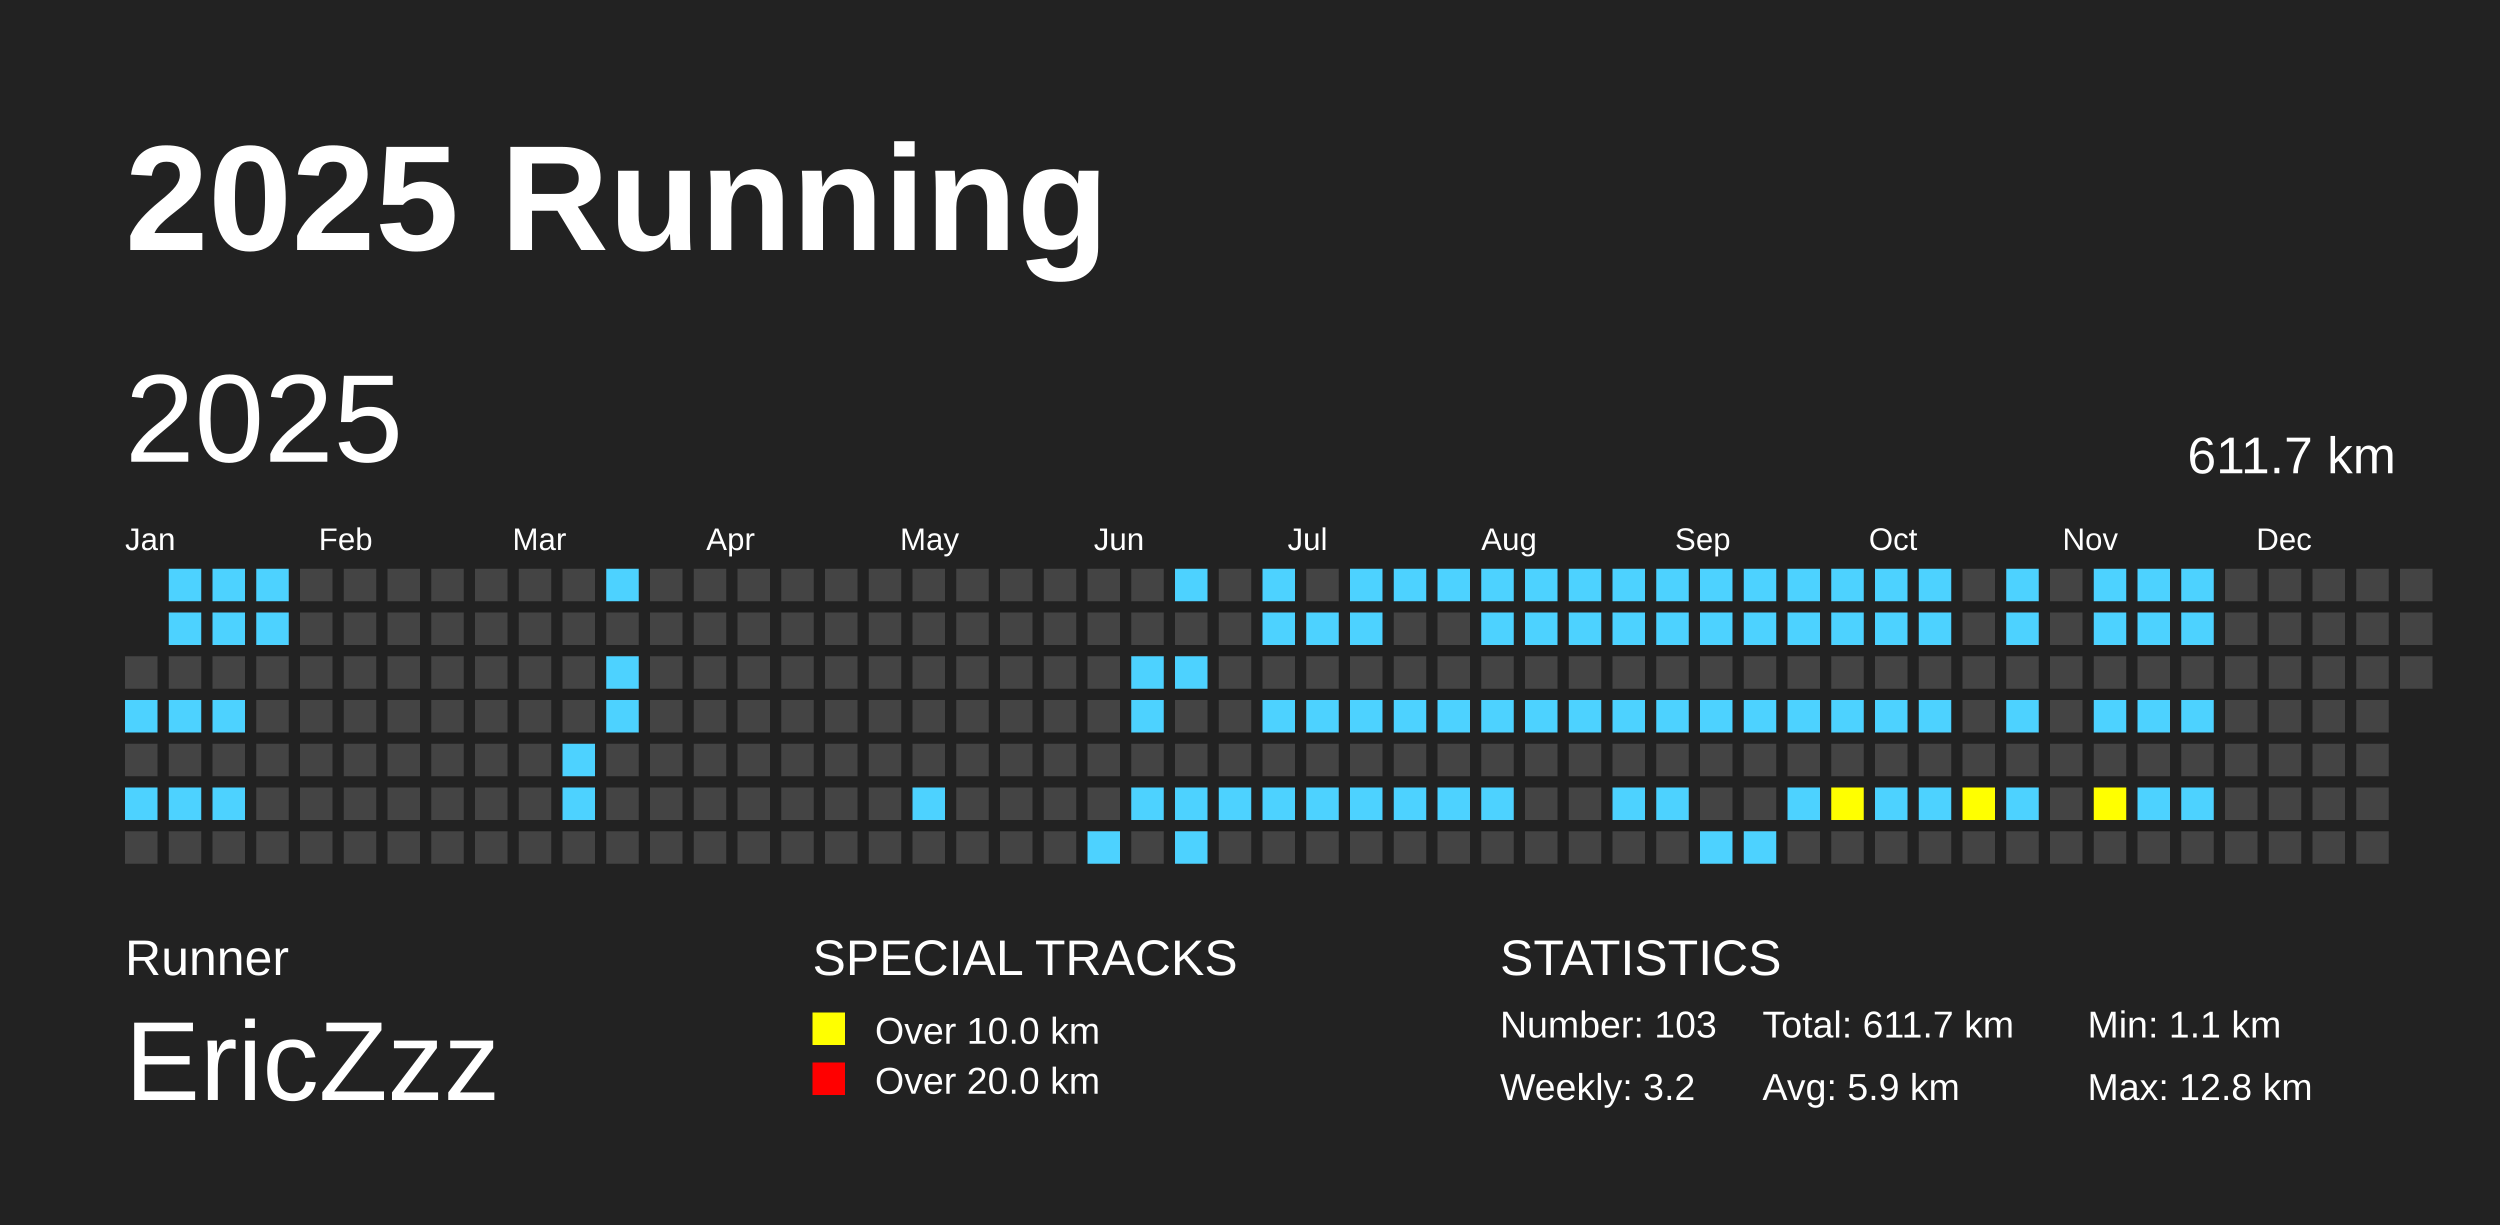
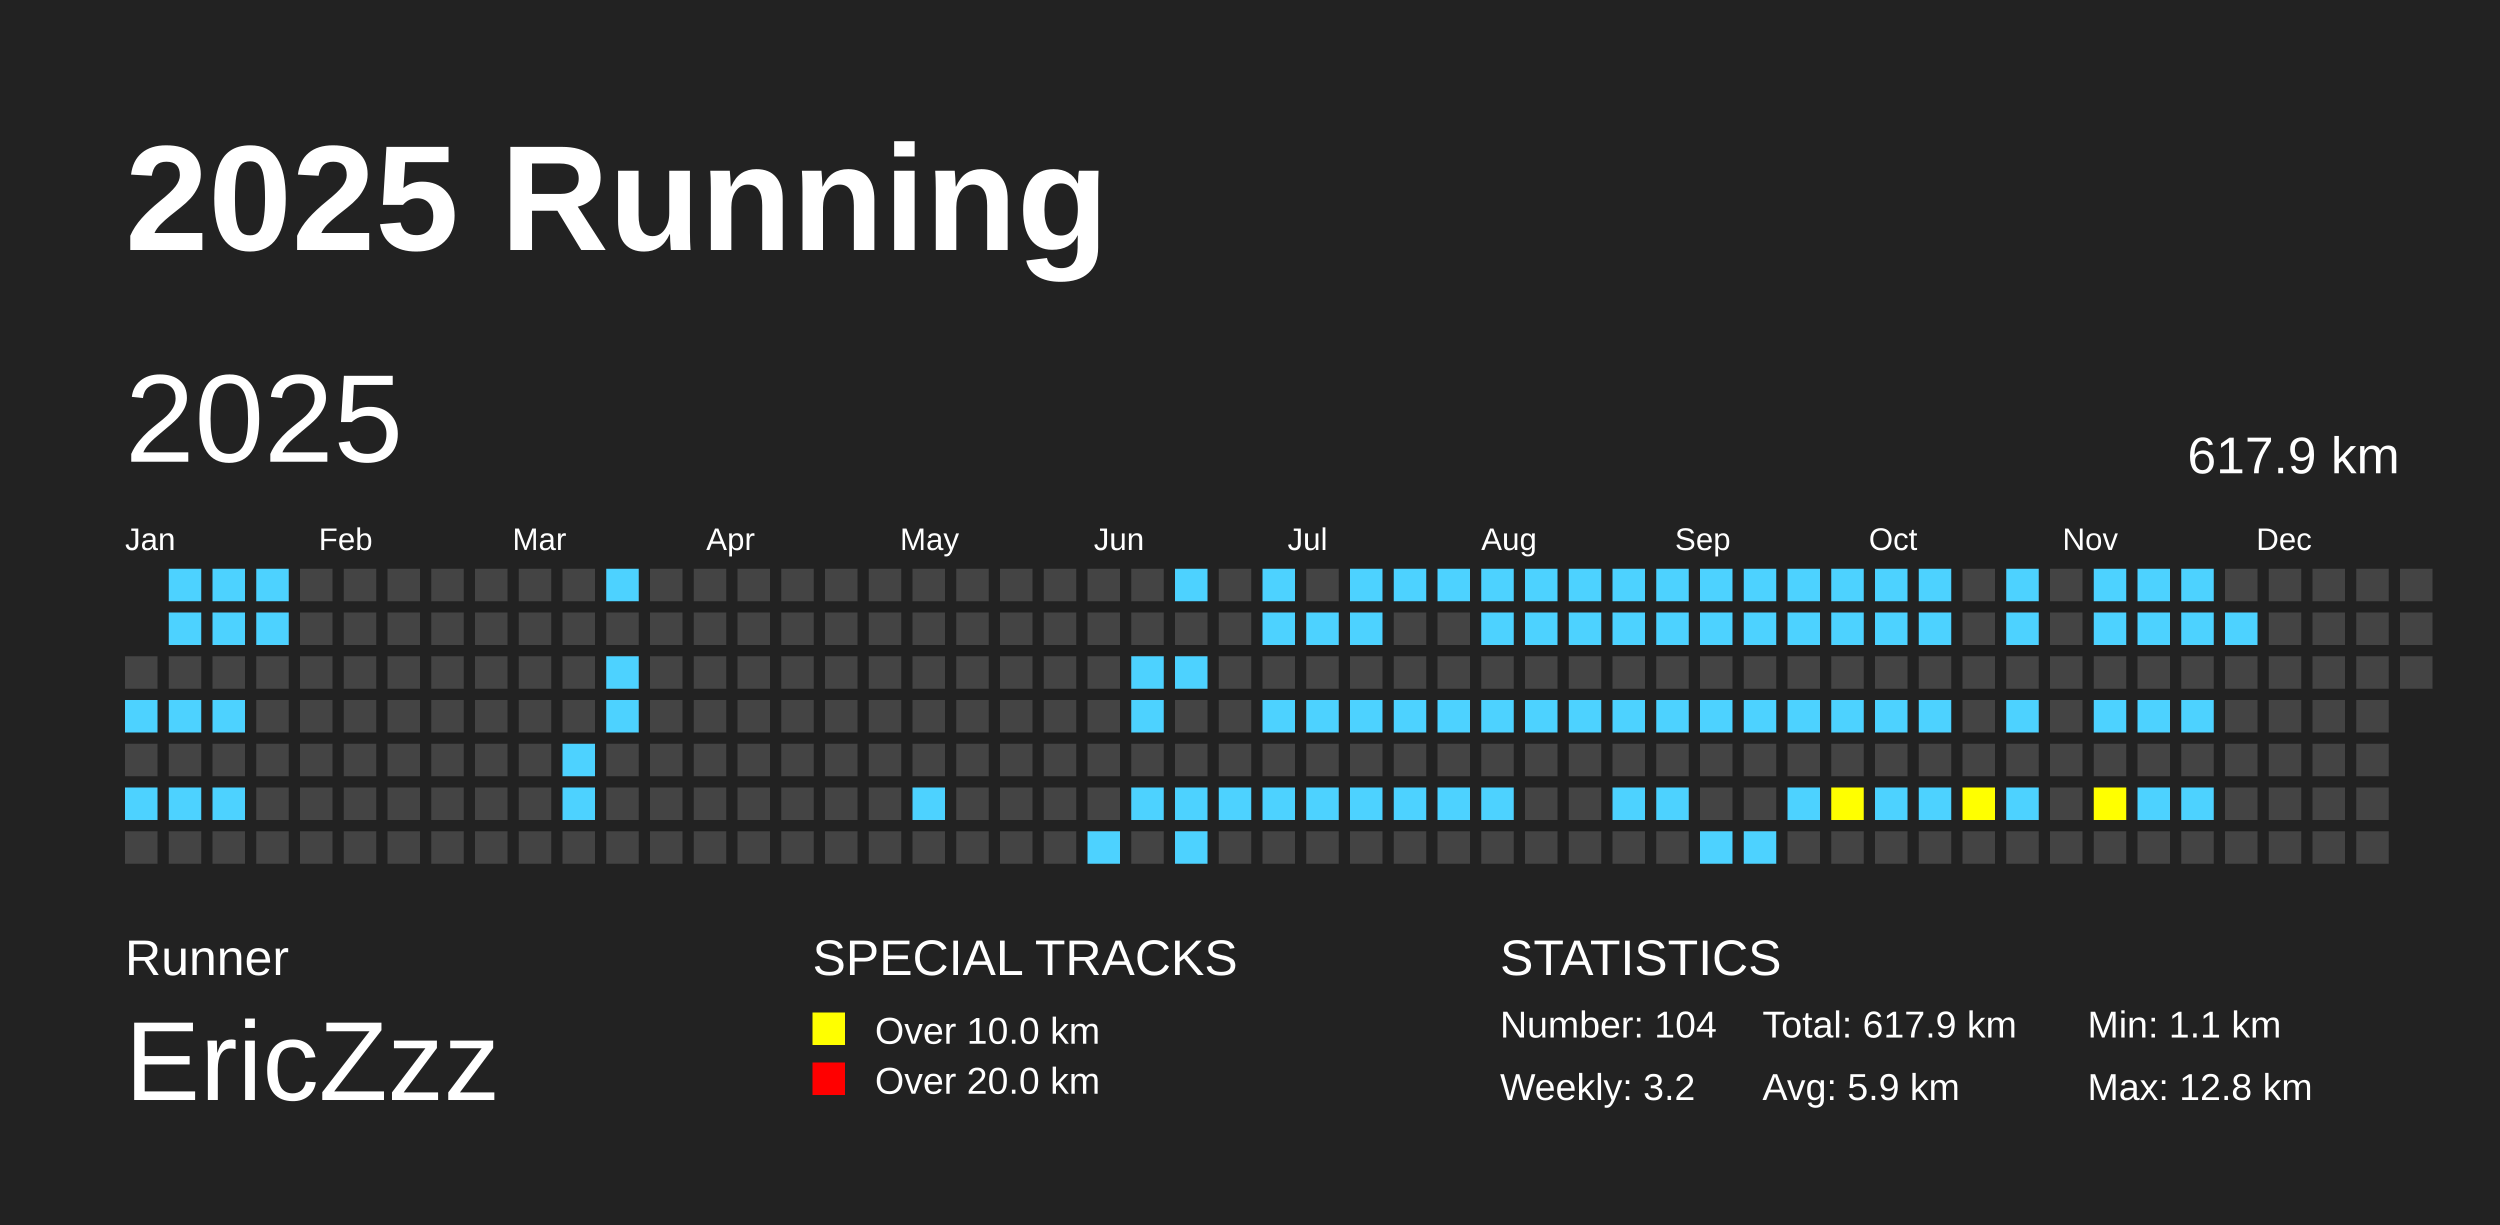
<svg xmlns="http://www.w3.org/2000/svg" baseProfile="full" height="98mm" version="1.1" viewBox="0,0,200,98" width="200mm">
  <defs />
  <rect fill="#222222" height="98" width="200" x="0" y="0" />
  <text fill="#FFFFFF" style="font-size:12px; font-family:Arial; font-weight:bold;" x="10" y="20">2025 Running</text>
  <text fill="#FFFFFF" style="font-size:4px; font-family:Arial" x="10" y="78">Runner</text>
  <text fill="#FFFFFF" style="font-size:9px; font-family:Arial" x="10" y="88">EricZzz</text>
  <text fill="#FFFFFF" style="font-size:4px; font-family:Arial" x="65" y="78">SPECIAL TRACKS</text>
  <rect fill="yellow" height="2.6" width="2.6" x="65" y="81" />
  <text fill="#FFFFFF" style="font-size:3px; font-family:Arial" x="70" y="83.5">Over 10.0 km</text>
  <rect fill="red" height="2.6" width="2.6" x="65" y="85" />
  <text fill="#FFFFFF" style="font-size:3px; font-family:Arial" x="70" y="87.5">Over 20.0 km</text>
  <text fill="#FFFFFF" style="font-size:4px; font-family:Arial" x="120" y="78">STATISTICS</text>
-   <text fill="#FFFFFF" style="font-size:3px; font-family:Arial" x="120" y="83">Number: 103</text>
+   <text fill="#FFFFFF" style="font-size:3px; font-family:Arial" x="120" y="83">Number: 104</text>
  <text fill="#FFFFFF" style="font-size:3px; font-family:Arial" x="120" y="88">Weekly: 3.2</text>
-   <text fill="#FFFFFF" style="font-size:3px; font-family:Arial" x="141" y="83">Total: 611.7 km</text>
+   <text fill="#FFFFFF" style="font-size:3px; font-family:Arial" x="141" y="83">Total: 617.9 km</text>
  <text fill="#FFFFFF" style="font-size:3px; font-family:Arial" x="141" y="88">Avg: 5.9 km</text>
  <text fill="#FFFFFF" style="font-size:3px; font-family:Arial" x="167" y="83">Min: 1.1 km</text>
  <text fill="#FFFFFF" style="font-size:3px; font-family:Arial" x="167" y="88">Max: 12.8 km</text>
  <text dominant-baseline="hanging" fill="#FFFFFF" style="font-size:10.0px; font-family:Arial;" x="10" y="30">2025</text>
-   <text dominant-baseline="hanging" fill="#FFFFFF" style="font-size:4.125px; font-family:Arial;" x="175" y="35">611.7 km</text>
+   <text dominant-baseline="hanging" fill="#FFFFFF" style="font-size:4.125px; font-family:Arial;" x="175" y="35">617.9 km</text>
  <text fill="#FFFFFF" style="font-size:2.5px; font-family:Arial" x="10.0" y="44">Jan</text>
  <text fill="#FFFFFF" style="font-size:2.5px; font-family:Arial" x="25.5" y="44">Feb</text>
  <text fill="#FFFFFF" style="font-size:2.5px; font-family:Arial" x="41.0" y="44">Mar</text>
  <text fill="#FFFFFF" style="font-size:2.5px; font-family:Arial" x="56.5" y="44">Apr</text>
  <text fill="#FFFFFF" style="font-size:2.5px; font-family:Arial" x="72.0" y="44">May</text>
  <text fill="#FFFFFF" style="font-size:2.5px; font-family:Arial" x="87.5" y="44">Jun</text>
  <text fill="#FFFFFF" style="font-size:2.5px; font-family:Arial" x="103.0" y="44">Jul</text>
  <text fill="#FFFFFF" style="font-size:2.5px; font-family:Arial" x="118.5" y="44">Aug</text>
  <text fill="#FFFFFF" style="font-size:2.5px; font-family:Arial" x="134.0" y="44">Sep</text>
  <text fill="#FFFFFF" style="font-size:2.5px; font-family:Arial" x="149.5" y="44">Oct</text>
  <text fill="#FFFFFF" style="font-size:2.5px; font-family:Arial" x="165.0" y="44">Nov</text>
  <text fill="#FFFFFF" style="font-size:2.5px; font-family:Arial" x="180.5" y="44">Dec</text>
  <rect fill="#444444" height="2.6" width="2.6" x="10.0" y="52.5" />
  <rect fill="#4DD2FF" height="2.6" width="2.6" x="10.0" y="56.0" />
  <rect fill="#444444" height="2.6" width="2.6" x="10.0" y="59.5" />
  <rect fill="#4DD2FF" height="2.6" width="2.6" x="10.0" y="63.0" />
  <rect fill="#444444" height="2.6" width="2.6" x="10.0" y="66.5" />
  <rect fill="#4DD2FF" height="2.6" width="2.6" x="13.5" y="45.5" />
  <rect fill="#4DD2FF" height="2.6" width="2.6" x="13.5" y="49.0" />
  <rect fill="#444444" height="2.6" width="2.6" x="13.5" y="52.5" />
  <rect fill="#4DD2FF" height="2.6" width="2.6" x="13.5" y="56.0" />
  <rect fill="#444444" height="2.6" width="2.6" x="13.5" y="59.5" />
  <rect fill="#4DD2FF" height="2.6" width="2.6" x="13.5" y="63.0" />
  <rect fill="#444444" height="2.6" width="2.6" x="13.5" y="66.5" />
  <rect fill="#4DD2FF" height="2.6" width="2.6" x="17.0" y="45.5" />
  <rect fill="#4DD2FF" height="2.6" width="2.6" x="17.0" y="49.0" />
  <rect fill="#444444" height="2.6" width="2.6" x="17.0" y="52.5" />
  <rect fill="#4DD2FF" height="2.6" width="2.6" x="17.0" y="56.0" />
  <rect fill="#444444" height="2.6" width="2.6" x="17.0" y="59.5" />
  <rect fill="#4DD2FF" height="2.6" width="2.6" x="17.0" y="63.0" />
  <rect fill="#444444" height="2.6" width="2.6" x="17.0" y="66.5" />
  <rect fill="#4DD2FF" height="2.6" width="2.6" x="20.5" y="45.5" />
  <rect fill="#4DD2FF" height="2.6" width="2.6" x="20.5" y="49.0" />
  <rect fill="#444444" height="2.6" width="2.6" x="20.5" y="52.5" />
  <rect fill="#444444" height="2.6" width="2.6" x="20.5" y="56.0" />
  <rect fill="#444444" height="2.6" width="2.6" x="20.5" y="59.5" />
  <rect fill="#444444" height="2.6" width="2.6" x="20.5" y="63.0" />
  <rect fill="#444444" height="2.6" width="2.6" x="20.5" y="66.5" />
  <rect fill="#444444" height="2.6" width="2.6" x="24.0" y="45.5" />
  <rect fill="#444444" height="2.6" width="2.6" x="24.0" y="49.0" />
  <rect fill="#444444" height="2.6" width="2.6" x="24.0" y="52.5" />
  <rect fill="#444444" height="2.6" width="2.6" x="24.0" y="56.0" />
  <rect fill="#444444" height="2.6" width="2.6" x="24.0" y="59.5" />
  <rect fill="#444444" height="2.6" width="2.6" x="24.0" y="63.0" />
  <rect fill="#444444" height="2.6" width="2.6" x="24.0" y="66.5" />
  <rect fill="#444444" height="2.6" width="2.6" x="27.5" y="45.5" />
  <rect fill="#444444" height="2.6" width="2.6" x="27.5" y="49.0" />
  <rect fill="#444444" height="2.6" width="2.6" x="27.5" y="52.5" />
  <rect fill="#444444" height="2.6" width="2.6" x="27.5" y="56.0" />
  <rect fill="#444444" height="2.6" width="2.6" x="27.5" y="59.5" />
  <rect fill="#444444" height="2.6" width="2.6" x="27.5" y="63.0" />
  <rect fill="#444444" height="2.6" width="2.6" x="27.5" y="66.5" />
  <rect fill="#444444" height="2.6" width="2.6" x="31.0" y="45.5" />
  <rect fill="#444444" height="2.6" width="2.6" x="31.0" y="49.0" />
  <rect fill="#444444" height="2.6" width="2.6" x="31.0" y="52.5" />
  <rect fill="#444444" height="2.6" width="2.6" x="31.0" y="56.0" />
  <rect fill="#444444" height="2.6" width="2.6" x="31.0" y="59.5" />
  <rect fill="#444444" height="2.6" width="2.6" x="31.0" y="63.0" />
  <rect fill="#444444" height="2.6" width="2.6" x="31.0" y="66.5" />
  <rect fill="#444444" height="2.6" width="2.6" x="34.5" y="45.5" />
  <rect fill="#444444" height="2.6" width="2.6" x="34.5" y="49.0" />
  <rect fill="#444444" height="2.6" width="2.6" x="34.5" y="52.5" />
  <rect fill="#444444" height="2.6" width="2.6" x="34.5" y="56.0" />
  <rect fill="#444444" height="2.6" width="2.6" x="34.5" y="59.5" />
  <rect fill="#444444" height="2.6" width="2.6" x="34.5" y="63.0" />
  <rect fill="#444444" height="2.6" width="2.6" x="34.5" y="66.5" />
  <rect fill="#444444" height="2.6" width="2.6" x="38.0" y="45.5" />
  <rect fill="#444444" height="2.6" width="2.6" x="38.0" y="49.0" />
  <rect fill="#444444" height="2.6" width="2.6" x="38.0" y="52.5" />
  <rect fill="#444444" height="2.6" width="2.6" x="38.0" y="56.0" />
  <rect fill="#444444" height="2.6" width="2.6" x="38.0" y="59.5" />
  <rect fill="#444444" height="2.6" width="2.6" x="38.0" y="63.0" />
  <rect fill="#444444" height="2.6" width="2.6" x="38.0" y="66.5" />
  <rect fill="#444444" height="2.6" width="2.6" x="41.5" y="45.5" />
  <rect fill="#444444" height="2.6" width="2.6" x="41.5" y="49.0" />
  <rect fill="#444444" height="2.6" width="2.6" x="41.5" y="52.5" />
  <rect fill="#444444" height="2.6" width="2.6" x="41.5" y="56.0" />
  <rect fill="#444444" height="2.6" width="2.6" x="41.5" y="59.5" />
  <rect fill="#444444" height="2.6" width="2.6" x="41.5" y="63.0" />
  <rect fill="#444444" height="2.6" width="2.6" x="41.5" y="66.5" />
  <rect fill="#444444" height="2.6" width="2.6" x="45.0" y="45.5" />
  <rect fill="#444444" height="2.6" width="2.6" x="45.0" y="49.0" />
  <rect fill="#444444" height="2.6" width="2.6" x="45.0" y="52.5" />
  <rect fill="#444444" height="2.6" width="2.6" x="45.0" y="56.0" />
  <rect fill="#4DD2FF" height="2.6" width="2.6" x="45.0" y="59.5" />
  <rect fill="#4DD2FF" height="2.6" width="2.6" x="45.0" y="63.0" />
  <rect fill="#444444" height="2.6" width="2.6" x="45.0" y="66.5" />
  <rect fill="#4DD2FF" height="2.6" width="2.6" x="48.5" y="45.5" />
  <rect fill="#444444" height="2.6" width="2.6" x="48.5" y="49.0" />
  <rect fill="#4DD2FF" height="2.6" width="2.6" x="48.5" y="52.5" />
  <rect fill="#4DD2FF" height="2.6" width="2.6" x="48.5" y="56.0" />
  <rect fill="#444444" height="2.6" width="2.6" x="48.5" y="59.5" />
  <rect fill="#444444" height="2.6" width="2.6" x="48.5" y="63.0" />
  <rect fill="#444444" height="2.6" width="2.6" x="48.5" y="66.5" />
  <rect fill="#444444" height="2.6" width="2.6" x="52.0" y="45.5" />
  <rect fill="#444444" height="2.6" width="2.6" x="52.0" y="49.0" />
  <rect fill="#444444" height="2.6" width="2.6" x="52.0" y="52.5" />
  <rect fill="#444444" height="2.6" width="2.6" x="52.0" y="56.0" />
  <rect fill="#444444" height="2.6" width="2.6" x="52.0" y="59.5" />
  <rect fill="#444444" height="2.6" width="2.6" x="52.0" y="63.0" />
  <rect fill="#444444" height="2.6" width="2.6" x="52.0" y="66.5" />
  <rect fill="#444444" height="2.6" width="2.6" x="55.5" y="45.5" />
  <rect fill="#444444" height="2.6" width="2.6" x="55.5" y="49.0" />
  <rect fill="#444444" height="2.6" width="2.6" x="55.5" y="52.5" />
  <rect fill="#444444" height="2.6" width="2.6" x="55.5" y="56.0" />
  <rect fill="#444444" height="2.6" width="2.6" x="55.5" y="59.5" />
  <rect fill="#444444" height="2.6" width="2.6" x="55.5" y="63.0" />
  <rect fill="#444444" height="2.6" width="2.6" x="55.5" y="66.5" />
  <rect fill="#444444" height="2.6" width="2.6" x="59.0" y="45.5" />
  <rect fill="#444444" height="2.6" width="2.6" x="59.0" y="49.0" />
  <rect fill="#444444" height="2.6" width="2.6" x="59.0" y="52.5" />
  <rect fill="#444444" height="2.6" width="2.6" x="59.0" y="56.0" />
  <rect fill="#444444" height="2.6" width="2.6" x="59.0" y="59.5" />
  <rect fill="#444444" height="2.6" width="2.6" x="59.0" y="63.0" />
  <rect fill="#444444" height="2.6" width="2.6" x="59.0" y="66.5" />
  <rect fill="#444444" height="2.6" width="2.6" x="62.5" y="45.5" />
  <rect fill="#444444" height="2.6" width="2.6" x="62.5" y="49.0" />
  <rect fill="#444444" height="2.6" width="2.6" x="62.5" y="52.5" />
  <rect fill="#444444" height="2.6" width="2.6" x="62.5" y="56.0" />
  <rect fill="#444444" height="2.6" width="2.6" x="62.5" y="59.5" />
  <rect fill="#444444" height="2.6" width="2.6" x="62.5" y="63.0" />
  <rect fill="#444444" height="2.6" width="2.6" x="62.5" y="66.5" />
  <rect fill="#444444" height="2.6" width="2.6" x="66.0" y="45.5" />
  <rect fill="#444444" height="2.6" width="2.6" x="66.0" y="49.0" />
  <rect fill="#444444" height="2.6" width="2.6" x="66.0" y="52.5" />
  <rect fill="#444444" height="2.6" width="2.6" x="66.0" y="56.0" />
  <rect fill="#444444" height="2.6" width="2.6" x="66.0" y="59.5" />
  <rect fill="#444444" height="2.6" width="2.6" x="66.0" y="63.0" />
  <rect fill="#444444" height="2.6" width="2.6" x="66.0" y="66.5" />
  <rect fill="#444444" height="2.6" width="2.6" x="69.5" y="45.5" />
  <rect fill="#444444" height="2.6" width="2.6" x="69.5" y="49.0" />
  <rect fill="#444444" height="2.6" width="2.6" x="69.5" y="52.5" />
  <rect fill="#444444" height="2.6" width="2.6" x="69.5" y="56.0" />
  <rect fill="#444444" height="2.6" width="2.6" x="69.5" y="59.5" />
  <rect fill="#444444" height="2.6" width="2.6" x="69.5" y="63.0" />
  <rect fill="#444444" height="2.6" width="2.6" x="69.5" y="66.5" />
  <rect fill="#444444" height="2.6" width="2.6" x="73.0" y="45.5" />
  <rect fill="#444444" height="2.6" width="2.6" x="73.0" y="49.0" />
  <rect fill="#444444" height="2.6" width="2.6" x="73.0" y="52.5" />
  <rect fill="#444444" height="2.6" width="2.6" x="73.0" y="56.0" />
  <rect fill="#444444" height="2.6" width="2.6" x="73.0" y="59.5" />
  <rect fill="#4DD2FF" height="2.6" width="2.6" x="73.0" y="63.0" />
  <rect fill="#444444" height="2.6" width="2.6" x="73.0" y="66.5" />
  <rect fill="#444444" height="2.6" width="2.6" x="76.5" y="45.5" />
  <rect fill="#444444" height="2.6" width="2.6" x="76.5" y="49.0" />
  <rect fill="#444444" height="2.6" width="2.6" x="76.5" y="52.5" />
  <rect fill="#444444" height="2.6" width="2.6" x="76.5" y="56.0" />
  <rect fill="#444444" height="2.6" width="2.6" x="76.5" y="59.5" />
  <rect fill="#444444" height="2.6" width="2.6" x="76.5" y="63.0" />
  <rect fill="#444444" height="2.6" width="2.6" x="76.5" y="66.5" />
  <rect fill="#444444" height="2.6" width="2.6" x="80.0" y="45.5" />
  <rect fill="#444444" height="2.6" width="2.6" x="80.0" y="49.0" />
  <rect fill="#444444" height="2.6" width="2.6" x="80.0" y="52.5" />
  <rect fill="#444444" height="2.6" width="2.6" x="80.0" y="56.0" />
  <rect fill="#444444" height="2.6" width="2.6" x="80.0" y="59.5" />
  <rect fill="#444444" height="2.6" width="2.6" x="80.0" y="63.0" />
  <rect fill="#444444" height="2.6" width="2.6" x="80.0" y="66.5" />
  <rect fill="#444444" height="2.6" width="2.6" x="83.5" y="45.5" />
  <rect fill="#444444" height="2.6" width="2.6" x="83.5" y="49.0" />
  <rect fill="#444444" height="2.6" width="2.6" x="83.5" y="52.5" />
  <rect fill="#444444" height="2.6" width="2.6" x="83.5" y="56.0" />
  <rect fill="#444444" height="2.6" width="2.6" x="83.5" y="59.5" />
  <rect fill="#444444" height="2.6" width="2.6" x="83.5" y="63.0" />
  <rect fill="#444444" height="2.6" width="2.6" x="83.5" y="66.5" />
  <rect fill="#444444" height="2.6" width="2.6" x="87.0" y="45.5" />
  <rect fill="#444444" height="2.6" width="2.6" x="87.0" y="49.0" />
  <rect fill="#444444" height="2.6" width="2.6" x="87.0" y="52.5" />
  <rect fill="#444444" height="2.6" width="2.6" x="87.0" y="56.0" />
  <rect fill="#444444" height="2.6" width="2.6" x="87.0" y="59.5" />
  <rect fill="#444444" height="2.6" width="2.6" x="87.0" y="63.0" />
  <rect fill="#4DD2FF" height="2.6" width="2.6" x="87.0" y="66.5" />
  <rect fill="#444444" height="2.6" width="2.6" x="90.5" y="45.5" />
  <rect fill="#444444" height="2.6" width="2.6" x="90.5" y="49.0" />
  <rect fill="#4DD2FF" height="2.6" width="2.6" x="90.5" y="52.5" />
  <rect fill="#4DD2FF" height="2.6" width="2.6" x="90.5" y="56.0" />
  <rect fill="#444444" height="2.6" width="2.6" x="90.5" y="59.5" />
  <rect fill="#4DD2FF" height="2.6" width="2.6" x="90.5" y="63.0" />
  <rect fill="#444444" height="2.6" width="2.6" x="90.5" y="66.5" />
  <rect fill="#4DD2FF" height="2.6" width="2.6" x="94.0" y="45.5" />
  <rect fill="#444444" height="2.6" width="2.6" x="94.0" y="49.0" />
  <rect fill="#4DD2FF" height="2.6" width="2.6" x="94.0" y="52.5" />
  <rect fill="#444444" height="2.6" width="2.6" x="94.0" y="56.0" />
  <rect fill="#444444" height="2.6" width="2.6" x="94.0" y="59.5" />
  <rect fill="#4DD2FF" height="2.6" width="2.6" x="94.0" y="63.0" />
  <rect fill="#4DD2FF" height="2.6" width="2.6" x="94.0" y="66.5" />
  <rect fill="#444444" height="2.6" width="2.6" x="97.5" y="45.5" />
  <rect fill="#444444" height="2.6" width="2.6" x="97.5" y="49.0" />
  <rect fill="#444444" height="2.6" width="2.6" x="97.5" y="52.5" />
  <rect fill="#444444" height="2.6" width="2.6" x="97.5" y="56.0" />
  <rect fill="#444444" height="2.6" width="2.6" x="97.5" y="59.5" />
  <rect fill="#4DD2FF" height="2.6" width="2.6" x="97.5" y="63.0" />
  <rect fill="#444444" height="2.6" width="2.6" x="97.5" y="66.5" />
  <rect fill="#4DD2FF" height="2.6" width="2.6" x="101.0" y="45.5" />
  <rect fill="#4DD2FF" height="2.6" width="2.6" x="101.0" y="49.0" />
  <rect fill="#444444" height="2.6" width="2.6" x="101.0" y="52.5" />
  <rect fill="#4DD2FF" height="2.6" width="2.6" x="101.0" y="56.0" />
  <rect fill="#444444" height="2.6" width="2.6" x="101.0" y="59.5" />
  <rect fill="#4DD2FF" height="2.6" width="2.6" x="101.0" y="63.0" />
  <rect fill="#444444" height="2.6" width="2.6" x="101.0" y="66.5" />
  <rect fill="#444444" height="2.6" width="2.6" x="104.5" y="45.5" />
  <rect fill="#4DD2FF" height="2.6" width="2.6" x="104.5" y="49.0" />
  <rect fill="#444444" height="2.6" width="2.6" x="104.5" y="52.5" />
  <rect fill="#4DD2FF" height="2.6" width="2.6" x="104.5" y="56.0" />
  <rect fill="#444444" height="2.6" width="2.6" x="104.5" y="59.5" />
  <rect fill="#4DD2FF" height="2.6" width="2.6" x="104.5" y="63.0" />
  <rect fill="#444444" height="2.6" width="2.6" x="104.5" y="66.5" />
  <rect fill="#4DD2FF" height="2.6" width="2.6" x="108.0" y="45.5" />
  <rect fill="#4DD2FF" height="2.6" width="2.6" x="108.0" y="49.0" />
  <rect fill="#444444" height="2.6" width="2.6" x="108.0" y="52.5" />
  <rect fill="#4DD2FF" height="2.6" width="2.6" x="108.0" y="56.0" />
  <rect fill="#444444" height="2.6" width="2.6" x="108.0" y="59.5" />
  <rect fill="#4DD2FF" height="2.6" width="2.6" x="108.0" y="63.0" />
  <rect fill="#444444" height="2.6" width="2.6" x="108.0" y="66.5" />
  <rect fill="#4DD2FF" height="2.6" width="2.6" x="111.5" y="45.5" />
  <rect fill="#444444" height="2.6" width="2.6" x="111.5" y="49.0" />
  <rect fill="#444444" height="2.6" width="2.6" x="111.5" y="52.5" />
  <rect fill="#4DD2FF" height="2.6" width="2.6" x="111.5" y="56.0" />
  <rect fill="#444444" height="2.6" width="2.6" x="111.5" y="59.5" />
  <rect fill="#4DD2FF" height="2.6" width="2.6" x="111.5" y="63.0" />
  <rect fill="#444444" height="2.6" width="2.6" x="111.5" y="66.5" />
  <rect fill="#4DD2FF" height="2.6" width="2.6" x="115.0" y="45.5" />
  <rect fill="#444444" height="2.6" width="2.6" x="115.0" y="49.0" />
  <rect fill="#444444" height="2.6" width="2.6" x="115.0" y="52.5" />
  <rect fill="#4DD2FF" height="2.6" width="2.6" x="115.0" y="56.0" />
  <rect fill="#444444" height="2.6" width="2.6" x="115.0" y="59.5" />
  <rect fill="#4DD2FF" height="2.6" width="2.6" x="115.0" y="63.0" />
  <rect fill="#444444" height="2.6" width="2.6" x="115.0" y="66.5" />
  <rect fill="#4DD2FF" height="2.6" width="2.6" x="118.5" y="45.5" />
  <rect fill="#4DD2FF" height="2.6" width="2.6" x="118.5" y="49.0" />
  <rect fill="#444444" height="2.6" width="2.6" x="118.5" y="52.5" />
  <rect fill="#4DD2FF" height="2.6" width="2.6" x="118.5" y="56.0" />
  <rect fill="#444444" height="2.6" width="2.6" x="118.5" y="59.5" />
  <rect fill="#4DD2FF" height="2.6" width="2.6" x="118.5" y="63.0" />
  <rect fill="#444444" height="2.6" width="2.6" x="118.5" y="66.5" />
  <rect fill="#4DD2FF" height="2.6" width="2.6" x="122.0" y="45.5" />
  <rect fill="#4DD2FF" height="2.6" width="2.6" x="122.0" y="49.0" />
  <rect fill="#444444" height="2.6" width="2.6" x="122.0" y="52.5" />
  <rect fill="#4DD2FF" height="2.6" width="2.6" x="122.0" y="56.0" />
  <rect fill="#444444" height="2.6" width="2.6" x="122.0" y="59.5" />
  <rect fill="#444444" height="2.6" width="2.6" x="122.0" y="63.0" />
  <rect fill="#444444" height="2.6" width="2.6" x="122.0" y="66.5" />
  <rect fill="#4DD2FF" height="2.6" width="2.6" x="125.5" y="45.5" />
  <rect fill="#4DD2FF" height="2.6" width="2.6" x="125.5" y="49.0" />
  <rect fill="#444444" height="2.6" width="2.6" x="125.5" y="52.5" />
  <rect fill="#4DD2FF" height="2.6" width="2.6" x="125.5" y="56.0" />
  <rect fill="#444444" height="2.6" width="2.6" x="125.5" y="59.5" />
  <rect fill="#444444" height="2.6" width="2.6" x="125.5" y="63.0" />
  <rect fill="#444444" height="2.6" width="2.6" x="125.5" y="66.5" />
  <rect fill="#4DD2FF" height="2.6" width="2.6" x="129.0" y="45.5" />
  <rect fill="#4DD2FF" height="2.6" width="2.6" x="129.0" y="49.0" />
  <rect fill="#444444" height="2.6" width="2.6" x="129.0" y="52.5" />
  <rect fill="#4DD2FF" height="2.6" width="2.6" x="129.0" y="56.0" />
  <rect fill="#444444" height="2.6" width="2.6" x="129.0" y="59.5" />
  <rect fill="#4DD2FF" height="2.6" width="2.6" x="129.0" y="63.0" />
  <rect fill="#444444" height="2.6" width="2.6" x="129.0" y="66.5" />
  <rect fill="#4DD2FF" height="2.6" width="2.6" x="132.5" y="45.5" />
  <rect fill="#4DD2FF" height="2.6" width="2.6" x="132.5" y="49.0" />
  <rect fill="#444444" height="2.6" width="2.6" x="132.5" y="52.5" />
  <rect fill="#4DD2FF" height="2.6" width="2.6" x="132.5" y="56.0" />
  <rect fill="#444444" height="2.6" width="2.6" x="132.5" y="59.5" />
  <rect fill="#4DD2FF" height="2.6" width="2.6" x="132.5" y="63.0" />
  <rect fill="#444444" height="2.6" width="2.6" x="132.5" y="66.5" />
  <rect fill="#4DD2FF" height="2.6" width="2.6" x="136.0" y="45.5" />
  <rect fill="#4DD2FF" height="2.6" width="2.6" x="136.0" y="49.0" />
  <rect fill="#444444" height="2.6" width="2.6" x="136.0" y="52.5" />
  <rect fill="#4DD2FF" height="2.6" width="2.6" x="136.0" y="56.0" />
  <rect fill="#444444" height="2.6" width="2.6" x="136.0" y="59.5" />
  <rect fill="#444444" height="2.6" width="2.6" x="136.0" y="63.0" />
  <rect fill="#4DD2FF" height="2.6" width="2.6" x="136.0" y="66.5" />
  <rect fill="#4DD2FF" height="2.6" width="2.6" x="139.5" y="45.5" />
  <rect fill="#4DD2FF" height="2.6" width="2.6" x="139.5" y="49.0" />
  <rect fill="#444444" height="2.6" width="2.6" x="139.5" y="52.5" />
  <rect fill="#4DD2FF" height="2.6" width="2.6" x="139.5" y="56.0" />
  <rect fill="#444444" height="2.6" width="2.6" x="139.5" y="59.5" />
  <rect fill="#444444" height="2.6" width="2.6" x="139.5" y="63.0" />
  <rect fill="#4DD2FF" height="2.6" width="2.6" x="139.5" y="66.5" />
  <rect fill="#4DD2FF" height="2.6" width="2.6" x="143.0" y="45.5" />
  <rect fill="#4DD2FF" height="2.6" width="2.6" x="143.0" y="49.0" />
  <rect fill="#444444" height="2.6" width="2.6" x="143.0" y="52.5" />
  <rect fill="#4DD2FF" height="2.6" width="2.6" x="143.0" y="56.0" />
  <rect fill="#444444" height="2.6" width="2.6" x="143.0" y="59.5" />
  <rect fill="#4DD2FF" height="2.6" width="2.6" x="143.0" y="63.0" />
  <rect fill="#444444" height="2.6" width="2.6" x="143.0" y="66.5" />
  <rect fill="#4DD2FF" height="2.6" width="2.6" x="146.5" y="45.5" />
  <rect fill="#4DD2FF" height="2.6" width="2.6" x="146.5" y="49.0" />
  <rect fill="#444444" height="2.6" width="2.6" x="146.5" y="52.5" />
  <rect fill="#4DD2FF" height="2.6" width="2.6" x="146.5" y="56.0" />
  <rect fill="#444444" height="2.6" width="2.6" x="146.5" y="59.5" />
  <rect fill="yellow" height="2.6" width="2.6" x="146.5" y="63.0" />
  <rect fill="#444444" height="2.6" width="2.6" x="146.5" y="66.5" />
  <rect fill="#4DD2FF" height="2.6" width="2.6" x="150.0" y="45.5" />
  <rect fill="#4DD2FF" height="2.6" width="2.6" x="150.0" y="49.0" />
  <rect fill="#444444" height="2.6" width="2.6" x="150.0" y="52.5" />
  <rect fill="#4DD2FF" height="2.6" width="2.6" x="150.0" y="56.0" />
  <rect fill="#444444" height="2.6" width="2.6" x="150.0" y="59.5" />
  <rect fill="#4DD2FF" height="2.6" width="2.6" x="150.0" y="63.0" />
  <rect fill="#444444" height="2.6" width="2.6" x="150.0" y="66.5" />
  <rect fill="#4DD2FF" height="2.6" width="2.6" x="153.5" y="45.5" />
  <rect fill="#4DD2FF" height="2.6" width="2.6" x="153.5" y="49.0" />
  <rect fill="#444444" height="2.6" width="2.6" x="153.5" y="52.5" />
  <rect fill="#4DD2FF" height="2.6" width="2.6" x="153.5" y="56.0" />
  <rect fill="#444444" height="2.6" width="2.6" x="153.5" y="59.5" />
  <rect fill="#4DD2FF" height="2.6" width="2.6" x="153.5" y="63.0" />
  <rect fill="#444444" height="2.6" width="2.6" x="153.5" y="66.5" />
  <rect fill="#444444" height="2.6" width="2.6" x="157.0" y="45.5" />
  <rect fill="#444444" height="2.6" width="2.6" x="157.0" y="49.0" />
  <rect fill="#444444" height="2.6" width="2.6" x="157.0" y="52.5" />
  <rect fill="#444444" height="2.6" width="2.6" x="157.0" y="56.0" />
  <rect fill="#444444" height="2.6" width="2.6" x="157.0" y="59.5" />
  <rect fill="yellow" height="2.6" width="2.6" x="157.0" y="63.0" />
  <rect fill="#444444" height="2.6" width="2.6" x="157.0" y="66.5" />
  <rect fill="#4DD2FF" height="2.6" width="2.6" x="160.5" y="45.5" />
  <rect fill="#4DD2FF" height="2.6" width="2.6" x="160.5" y="49.0" />
  <rect fill="#444444" height="2.6" width="2.6" x="160.5" y="52.5" />
  <rect fill="#4DD2FF" height="2.6" width="2.6" x="160.5" y="56.0" />
  <rect fill="#444444" height="2.6" width="2.6" x="160.5" y="59.5" />
  <rect fill="#4DD2FF" height="2.6" width="2.6" x="160.5" y="63.0" />
  <rect fill="#444444" height="2.6" width="2.6" x="160.5" y="66.5" />
  <rect fill="#444444" height="2.6" width="2.6" x="164.0" y="45.5" />
  <rect fill="#444444" height="2.6" width="2.6" x="164.0" y="49.0" />
  <rect fill="#444444" height="2.6" width="2.6" x="164.0" y="52.5" />
  <rect fill="#444444" height="2.6" width="2.6" x="164.0" y="56.0" />
  <rect fill="#444444" height="2.6" width="2.6" x="164.0" y="59.5" />
  <rect fill="#444444" height="2.6" width="2.6" x="164.0" y="63.0" />
  <rect fill="#444444" height="2.6" width="2.6" x="164.0" y="66.5" />
  <rect fill="#4DD2FF" height="2.6" width="2.6" x="167.5" y="45.5" />
  <rect fill="#4DD2FF" height="2.6" width="2.6" x="167.5" y="49.0" />
  <rect fill="#444444" height="2.6" width="2.6" x="167.5" y="52.5" />
  <rect fill="#4DD2FF" height="2.6" width="2.6" x="167.5" y="56.0" />
  <rect fill="#444444" height="2.6" width="2.6" x="167.5" y="59.5" />
  <rect fill="yellow" height="2.6" width="2.6" x="167.5" y="63.0" />
  <rect fill="#444444" height="2.6" width="2.6" x="167.5" y="66.5" />
  <rect fill="#4DD2FF" height="2.6" width="2.6" x="171.0" y="45.5" />
  <rect fill="#4DD2FF" height="2.6" width="2.6" x="171.0" y="49.0" />
  <rect fill="#444444" height="2.6" width="2.6" x="171.0" y="52.5" />
  <rect fill="#4DD2FF" height="2.6" width="2.6" x="171.0" y="56.0" />
  <rect fill="#444444" height="2.6" width="2.6" x="171.0" y="59.5" />
  <rect fill="#4DD2FF" height="2.6" width="2.6" x="171.0" y="63.0" />
  <rect fill="#444444" height="2.6" width="2.6" x="171.0" y="66.5" />
  <rect fill="#4DD2FF" height="2.6" width="2.6" x="174.5" y="45.5" />
  <rect fill="#4DD2FF" height="2.6" width="2.6" x="174.5" y="49.0" />
  <rect fill="#444444" height="2.6" width="2.6" x="174.5" y="52.5" />
  <rect fill="#4DD2FF" height="2.6" width="2.6" x="174.5" y="56.0" />
  <rect fill="#444444" height="2.6" width="2.6" x="174.5" y="59.5" />
  <rect fill="#4DD2FF" height="2.6" width="2.6" x="174.5" y="63.0" />
  <rect fill="#444444" height="2.6" width="2.6" x="174.5" y="66.5" />
  <rect fill="#444444" height="2.6" width="2.6" x="178.0" y="45.5" />
-   <rect fill="#444444" height="2.6" width="2.6" x="178.0" y="49.0" />
+   <rect fill="#4DD2FF" height="2.6" width="2.6" x="178.0" y="49.0" />
  <rect fill="#444444" height="2.6" width="2.6" x="178.0" y="52.5" />
  <rect fill="#444444" height="2.6" width="2.6" x="178.0" y="56.0" />
  <rect fill="#444444" height="2.6" width="2.6" x="178.0" y="59.5" />
  <rect fill="#444444" height="2.6" width="2.6" x="178.0" y="63.0" />
  <rect fill="#444444" height="2.6" width="2.6" x="178.0" y="66.5" />
  <rect fill="#444444" height="2.6" width="2.6" x="181.5" y="45.5" />
  <rect fill="#444444" height="2.6" width="2.6" x="181.5" y="49.0" />
  <rect fill="#444444" height="2.6" width="2.6" x="181.5" y="52.5" />
  <rect fill="#444444" height="2.6" width="2.6" x="181.5" y="56.0" />
  <rect fill="#444444" height="2.6" width="2.6" x="181.5" y="59.5" />
  <rect fill="#444444" height="2.6" width="2.6" x="181.5" y="63.0" />
  <rect fill="#444444" height="2.6" width="2.6" x="181.5" y="66.5" />
  <rect fill="#444444" height="2.6" width="2.6" x="185.0" y="45.5" />
  <rect fill="#444444" height="2.6" width="2.6" x="185.0" y="49.0" />
  <rect fill="#444444" height="2.6" width="2.6" x="185.0" y="52.5" />
  <rect fill="#444444" height="2.6" width="2.6" x="185.0" y="56.0" />
  <rect fill="#444444" height="2.6" width="2.6" x="185.0" y="59.5" />
  <rect fill="#444444" height="2.6" width="2.6" x="185.0" y="63.0" />
  <rect fill="#444444" height="2.6" width="2.6" x="185.0" y="66.5" />
  <rect fill="#444444" height="2.6" width="2.6" x="188.5" y="45.5" />
  <rect fill="#444444" height="2.6" width="2.6" x="188.5" y="49.0" />
  <rect fill="#444444" height="2.6" width="2.6" x="188.5" y="52.5" />
  <rect fill="#444444" height="2.6" width="2.6" x="188.5" y="56.0" />
  <rect fill="#444444" height="2.6" width="2.6" x="188.5" y="59.5" />
  <rect fill="#444444" height="2.6" width="2.6" x="188.5" y="63.0" />
  <rect fill="#444444" height="2.6" width="2.6" x="188.5" y="66.5" />
  <rect fill="#444444" height="2.6" width="2.6" x="192.0" y="45.5" />
  <rect fill="#444444" height="2.6" width="2.6" x="192.0" y="49.0" />
  <rect fill="#444444" height="2.6" width="2.6" x="192.0" y="52.5" />
</svg>
